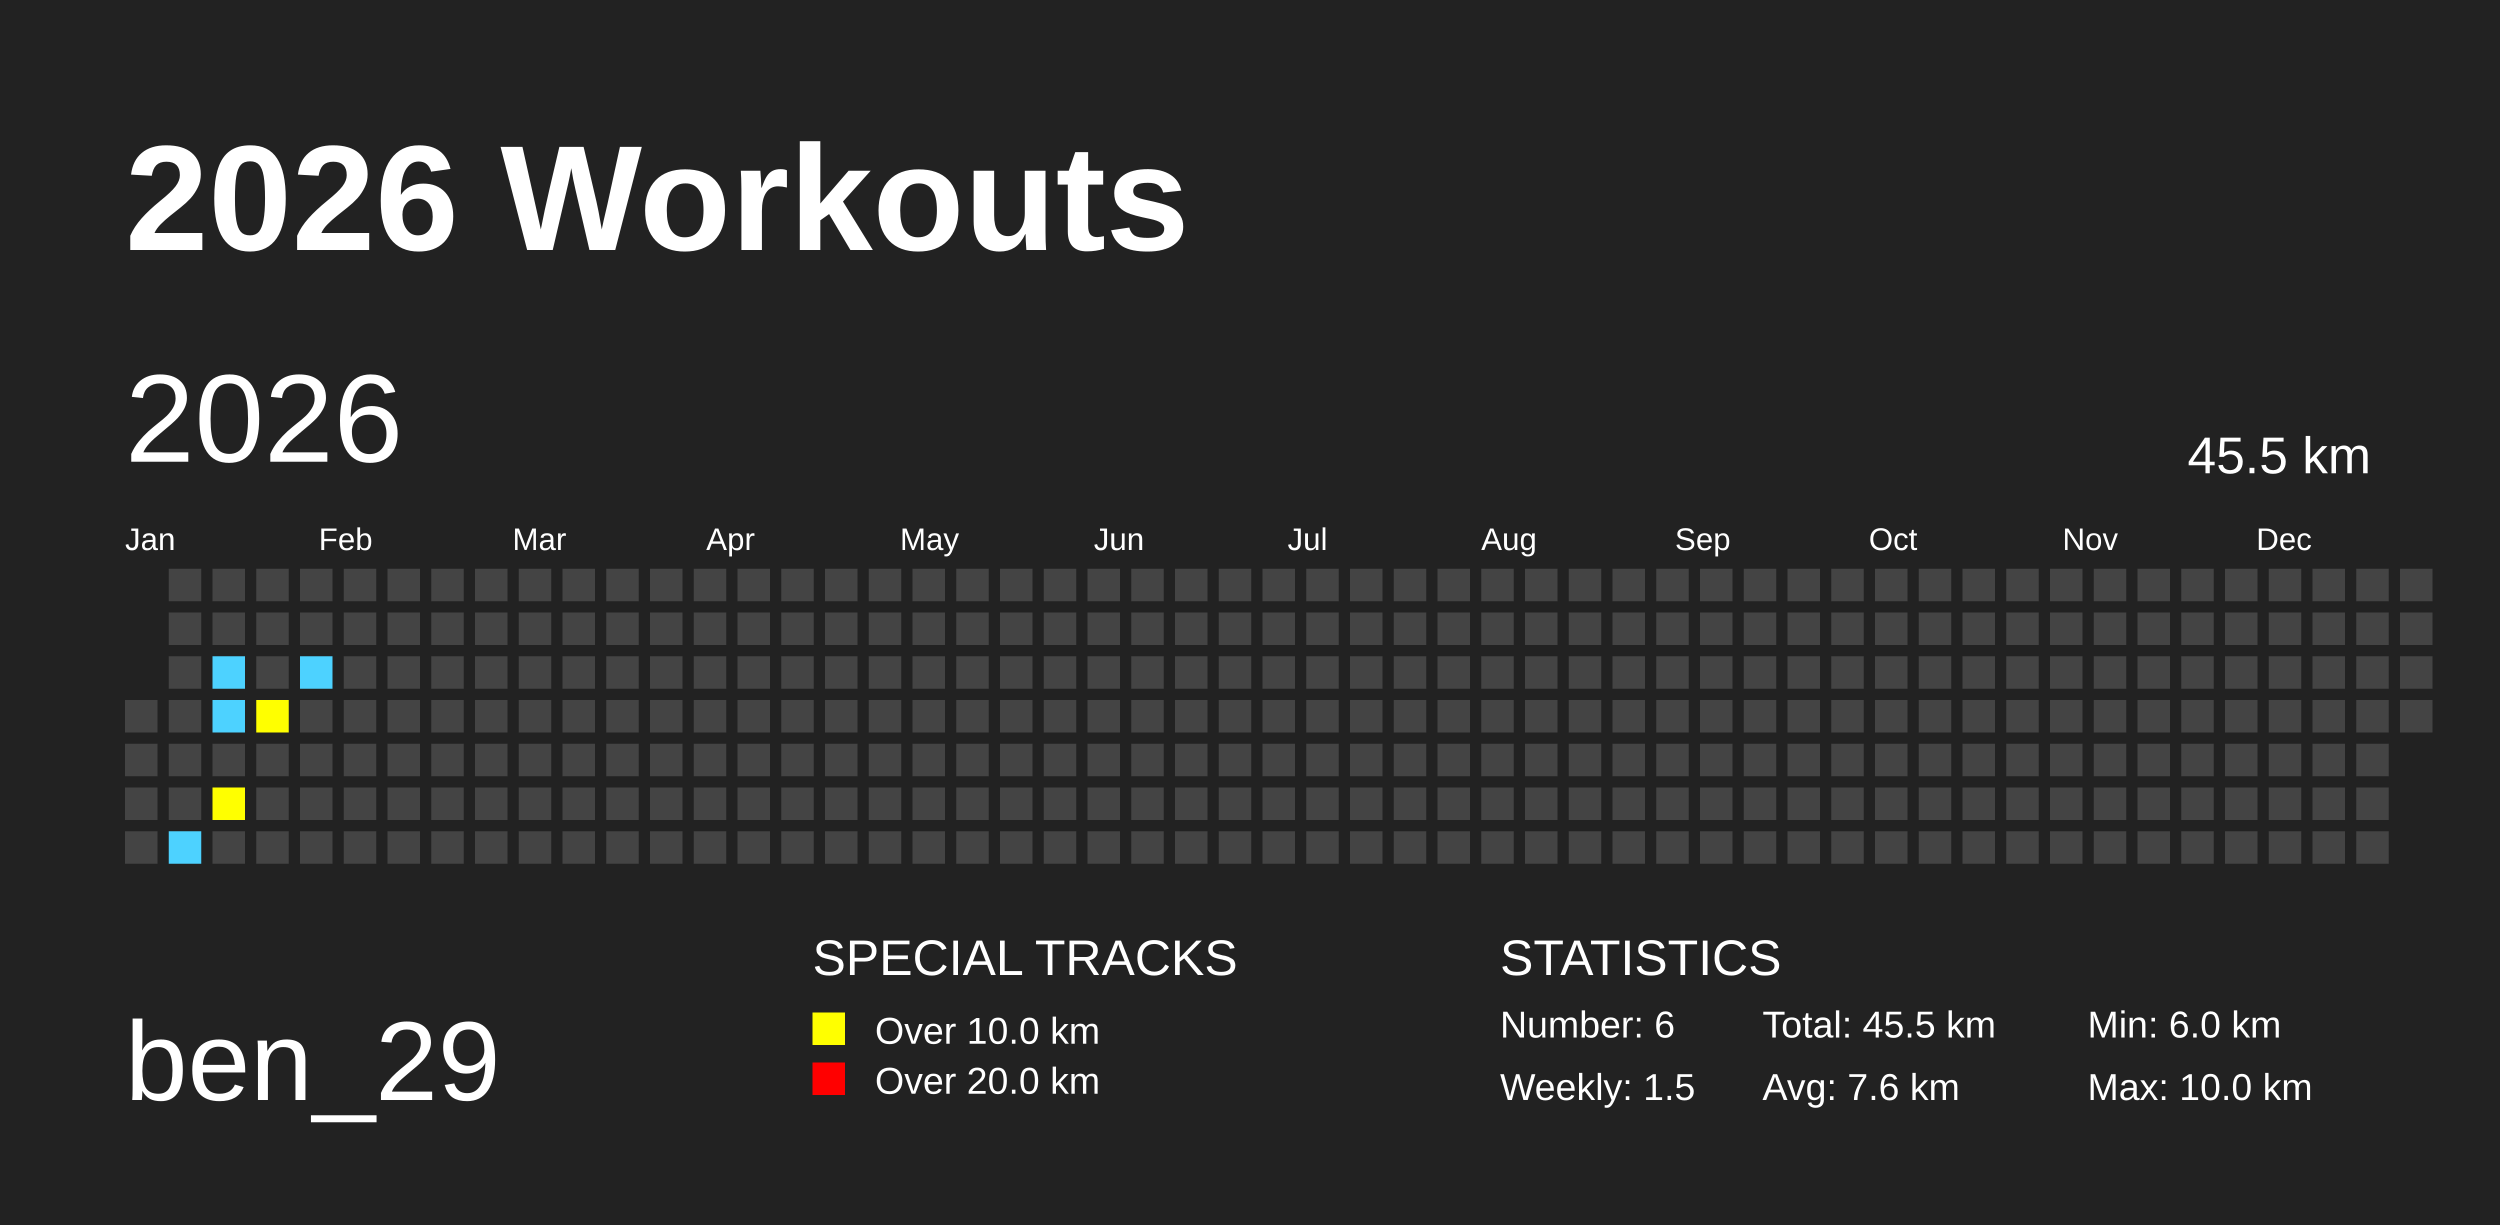
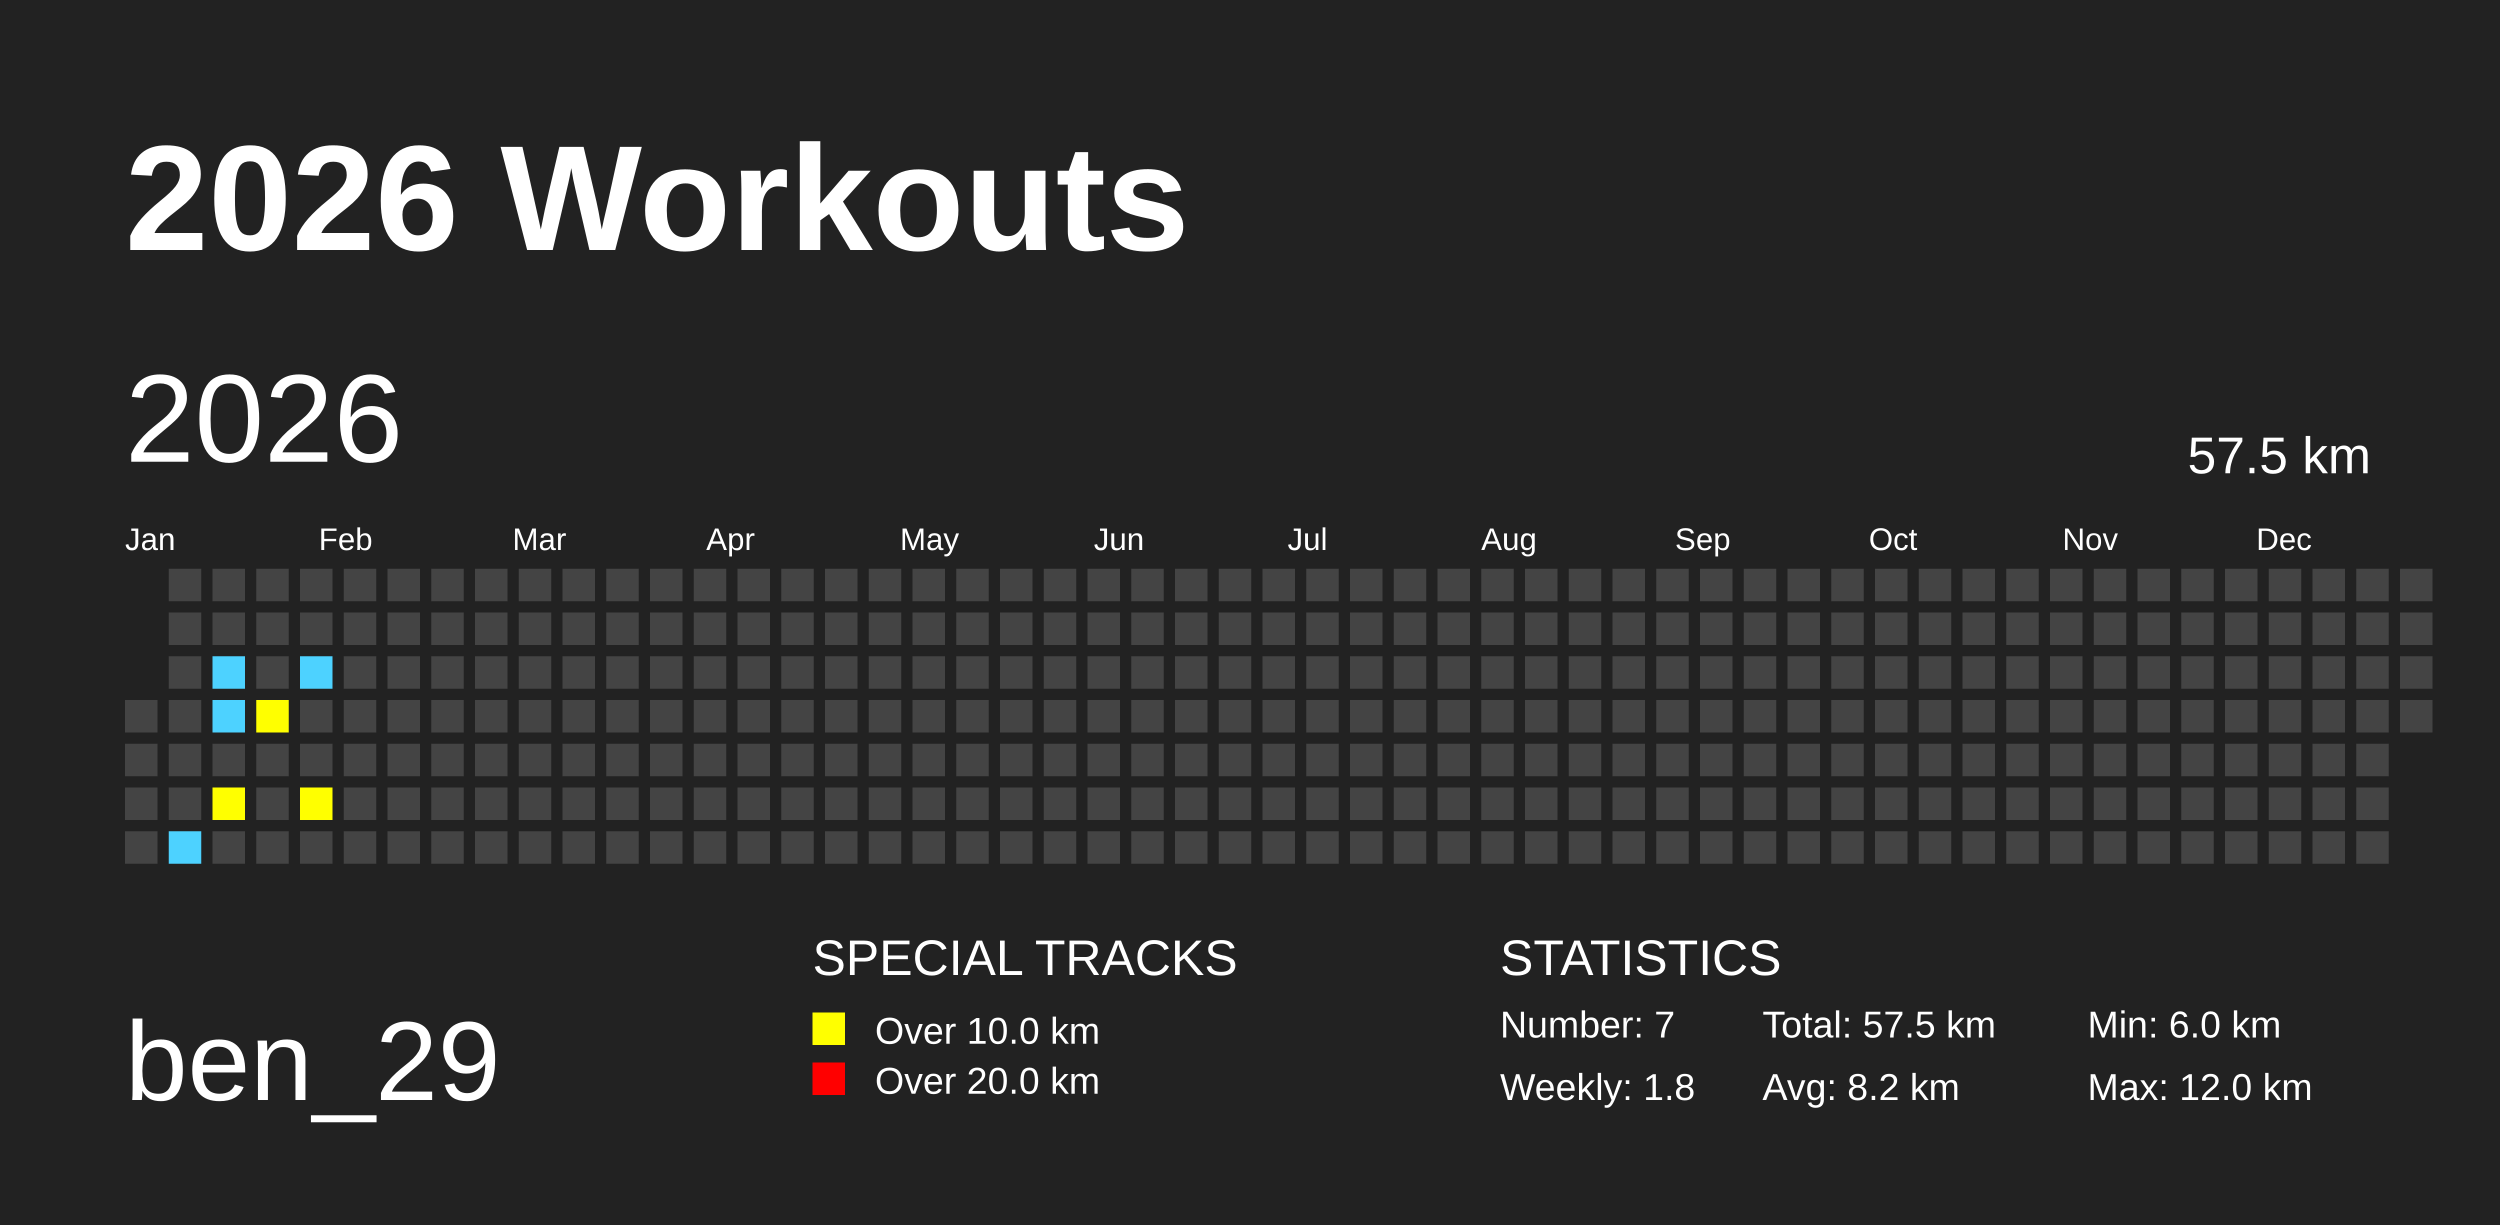
<svg xmlns="http://www.w3.org/2000/svg" baseProfile="full" height="98mm" version="1.1" viewBox="0,0,200,98" width="200mm">
  <defs />
  <rect fill="#222222" height="98" width="200" x="0" y="0" />
  <text fill="#FFFFFF" style="font-size:12px; font-family:Arial; font-weight:bold;" x="10" y="20">2026 Workouts</text>
  <text fill="#FFFFFF" style="font-size:9px; font-family:Arial" x="10" y="88">ben_29</text>
  <text fill="#FFFFFF" style="font-size:4px; font-family:Arial" x="65" y="78">SPECIAL TRACKS</text>
  <rect fill="yellow" height="2.6" width="2.6" x="65" y="81" />
  <text fill="#FFFFFF" style="font-size:3px; font-family:Arial" x="70" y="83.5">Over 10.0 km</text>
  <rect fill="red" height="2.6" width="2.6" x="65" y="85" />
  <text fill="#FFFFFF" style="font-size:3px; font-family:Arial" x="70" y="87.5">Over 20.0 km</text>
  <text fill="#FFFFFF" style="font-size:4px; font-family:Arial" x="120" y="78">STATISTICS</text>
-   <text fill="#FFFFFF" style="font-size:3px; font-family:Arial" x="120" y="83">Number: 6</text>
-   <text fill="#FFFFFF" style="font-size:3px; font-family:Arial" x="120" y="88">Weekly: 1.5</text>
-   <text fill="#FFFFFF" style="font-size:3px; font-family:Arial" x="141" y="83">Total: 45.5 km</text>
-   <text fill="#FFFFFF" style="font-size:3px; font-family:Arial" x="141" y="88">Avg: 7.6 km</text>
+   <text fill="#FFFFFF" style="font-size:3px; font-family:Arial" x="120" y="83">Number: 7</text>
+   <text fill="#FFFFFF" style="font-size:3px; font-family:Arial" x="120" y="88">Weekly: 1.8</text>
+   <text fill="#FFFFFF" style="font-size:3px; font-family:Arial" x="141" y="83">Total: 57.5 km</text>
+   <text fill="#FFFFFF" style="font-size:3px; font-family:Arial" x="141" y="88">Avg: 8.2 km</text>
  <text fill="#FFFFFF" style="font-size:3px; font-family:Arial" x="167" y="83">Min: 6.0 km</text>
-   <text fill="#FFFFFF" style="font-size:3px; font-family:Arial" x="167" y="88">Max: 10.0 km</text>
+   <text fill="#FFFFFF" style="font-size:3px; font-family:Arial" x="167" y="88">Max: 12.0 km</text>
  <text dominant-baseline="hanging" fill="#FFFFFF" style="font-size:10.0px; font-family:Arial;" x="10" y="30">2026</text>
-   <text dominant-baseline="hanging" fill="#FFFFFF" style="font-size:4.125px; font-family:Arial;" x="175" y="35">45.5 km</text>
+   <text dominant-baseline="hanging" fill="#FFFFFF" style="font-size:4.125px; font-family:Arial;" x="175" y="35">57.5 km</text>
  <text fill="#FFFFFF" style="font-size:2.5px; font-family:Arial" x="10.0" y="44">Jan</text>
  <text fill="#FFFFFF" style="font-size:2.5px; font-family:Arial" x="25.5" y="44">Feb</text>
  <text fill="#FFFFFF" style="font-size:2.5px; font-family:Arial" x="41.0" y="44">Mar</text>
  <text fill="#FFFFFF" style="font-size:2.5px; font-family:Arial" x="56.5" y="44">Apr</text>
  <text fill="#FFFFFF" style="font-size:2.5px; font-family:Arial" x="72.0" y="44">May</text>
  <text fill="#FFFFFF" style="font-size:2.5px; font-family:Arial" x="87.5" y="44">Jun</text>
  <text fill="#FFFFFF" style="font-size:2.5px; font-family:Arial" x="103.0" y="44">Jul</text>
  <text fill="#FFFFFF" style="font-size:2.5px; font-family:Arial" x="118.5" y="44">Aug</text>
  <text fill="#FFFFFF" style="font-size:2.5px; font-family:Arial" x="134.0" y="44">Sep</text>
  <text fill="#FFFFFF" style="font-size:2.5px; font-family:Arial" x="149.5" y="44">Oct</text>
  <text fill="#FFFFFF" style="font-size:2.5px; font-family:Arial" x="165.0" y="44">Nov</text>
  <text fill="#FFFFFF" style="font-size:2.5px; font-family:Arial" x="180.5" y="44">Dec</text>
  <rect fill="#444444" height="2.6" width="2.6" x="10.0" y="56.0" />
  <rect fill="#444444" height="2.6" width="2.6" x="10.0" y="59.5" />
  <rect fill="#444444" height="2.6" width="2.6" x="10.0" y="63.0" />
  <rect fill="#444444" height="2.6" width="2.6" x="10.0" y="66.5" />
  <rect fill="#444444" height="2.6" width="2.6" x="13.5" y="45.5" />
  <rect fill="#444444" height="2.6" width="2.6" x="13.5" y="49.0" />
  <rect fill="#444444" height="2.6" width="2.6" x="13.5" y="52.5" />
  <rect fill="#444444" height="2.6" width="2.6" x="13.5" y="56.0" />
  <rect fill="#444444" height="2.6" width="2.6" x="13.5" y="59.5" />
  <rect fill="#444444" height="2.6" width="2.6" x="13.5" y="63.0" />
  <rect fill="#4DD2FF" height="2.6" width="2.6" x="13.5" y="66.5" />
  <rect fill="#444444" height="2.6" width="2.6" x="17.0" y="45.5" />
  <rect fill="#444444" height="2.6" width="2.6" x="17.0" y="49.0" />
  <rect fill="#4DD2FF" height="2.6" width="2.6" x="17.0" y="52.5" />
  <rect fill="#4DD2FF" height="2.6" width="2.6" x="17.0" y="56.0" />
  <rect fill="#444444" height="2.6" width="2.6" x="17.0" y="59.5" />
  <rect fill="yellow" height="2.6" width="2.6" x="17.0" y="63.0" />
  <rect fill="#444444" height="2.6" width="2.6" x="17.0" y="66.5" />
  <rect fill="#444444" height="2.6" width="2.6" x="20.5" y="45.5" />
  <rect fill="#444444" height="2.6" width="2.6" x="20.5" y="49.0" />
  <rect fill="#444444" height="2.6" width="2.6" x="20.5" y="52.5" />
  <rect fill="yellow" height="2.6" width="2.6" x="20.5" y="56.0" />
  <rect fill="#444444" height="2.6" width="2.6" x="20.5" y="59.5" />
  <rect fill="#444444" height="2.6" width="2.6" x="20.5" y="63.0" />
  <rect fill="#444444" height="2.6" width="2.6" x="20.5" y="66.5" />
  <rect fill="#444444" height="2.6" width="2.6" x="24.0" y="45.5" />
  <rect fill="#444444" height="2.6" width="2.6" x="24.0" y="49.0" />
  <rect fill="#4DD2FF" height="2.6" width="2.6" x="24.0" y="52.5" />
  <rect fill="#444444" height="2.6" width="2.6" x="24.0" y="56.0" />
  <rect fill="#444444" height="2.6" width="2.6" x="24.0" y="59.5" />
-   <rect fill="#444444" height="2.6" width="2.6" x="24.0" y="63.0" />
+   <rect fill="yellow" height="2.6" width="2.6" x="24.0" y="63.0" />
  <rect fill="#444444" height="2.6" width="2.6" x="24.0" y="66.5" />
  <rect fill="#444444" height="2.6" width="2.6" x="27.5" y="45.5" />
  <rect fill="#444444" height="2.6" width="2.6" x="27.5" y="49.0" />
  <rect fill="#444444" height="2.6" width="2.6" x="27.5" y="52.5" />
  <rect fill="#444444" height="2.6" width="2.6" x="27.5" y="56.0" />
  <rect fill="#444444" height="2.6" width="2.6" x="27.5" y="59.5" />
  <rect fill="#444444" height="2.6" width="2.6" x="27.5" y="63.0" />
  <rect fill="#444444" height="2.6" width="2.6" x="27.5" y="66.5" />
  <rect fill="#444444" height="2.6" width="2.6" x="31.0" y="45.5" />
  <rect fill="#444444" height="2.6" width="2.6" x="31.0" y="49.0" />
  <rect fill="#444444" height="2.6" width="2.6" x="31.0" y="52.5" />
  <rect fill="#444444" height="2.6" width="2.6" x="31.0" y="56.0" />
  <rect fill="#444444" height="2.6" width="2.6" x="31.0" y="59.5" />
  <rect fill="#444444" height="2.6" width="2.6" x="31.0" y="63.0" />
  <rect fill="#444444" height="2.6" width="2.6" x="31.0" y="66.5" />
  <rect fill="#444444" height="2.6" width="2.6" x="34.5" y="45.5" />
  <rect fill="#444444" height="2.6" width="2.6" x="34.5" y="49.0" />
  <rect fill="#444444" height="2.6" width="2.6" x="34.5" y="52.5" />
  <rect fill="#444444" height="2.6" width="2.6" x="34.5" y="56.0" />
  <rect fill="#444444" height="2.6" width="2.6" x="34.5" y="59.5" />
  <rect fill="#444444" height="2.6" width="2.6" x="34.5" y="63.0" />
  <rect fill="#444444" height="2.6" width="2.6" x="34.5" y="66.5" />
  <rect fill="#444444" height="2.6" width="2.6" x="38.0" y="45.5" />
  <rect fill="#444444" height="2.6" width="2.6" x="38.0" y="49.0" />
  <rect fill="#444444" height="2.6" width="2.6" x="38.0" y="52.5" />
  <rect fill="#444444" height="2.6" width="2.6" x="38.0" y="56.0" />
  <rect fill="#444444" height="2.6" width="2.6" x="38.0" y="59.5" />
  <rect fill="#444444" height="2.6" width="2.6" x="38.0" y="63.0" />
  <rect fill="#444444" height="2.6" width="2.6" x="38.0" y="66.5" />
  <rect fill="#444444" height="2.6" width="2.6" x="41.5" y="45.5" />
  <rect fill="#444444" height="2.6" width="2.6" x="41.5" y="49.0" />
  <rect fill="#444444" height="2.6" width="2.6" x="41.5" y="52.5" />
  <rect fill="#444444" height="2.6" width="2.6" x="41.5" y="56.0" />
  <rect fill="#444444" height="2.6" width="2.6" x="41.5" y="59.5" />
  <rect fill="#444444" height="2.6" width="2.6" x="41.5" y="63.0" />
  <rect fill="#444444" height="2.6" width="2.6" x="41.5" y="66.5" />
  <rect fill="#444444" height="2.6" width="2.6" x="45.0" y="45.5" />
  <rect fill="#444444" height="2.6" width="2.6" x="45.0" y="49.0" />
  <rect fill="#444444" height="2.6" width="2.6" x="45.0" y="52.5" />
  <rect fill="#444444" height="2.6" width="2.6" x="45.0" y="56.0" />
  <rect fill="#444444" height="2.6" width="2.6" x="45.0" y="59.5" />
  <rect fill="#444444" height="2.6" width="2.6" x="45.0" y="63.0" />
  <rect fill="#444444" height="2.6" width="2.6" x="45.0" y="66.5" />
  <rect fill="#444444" height="2.6" width="2.6" x="48.5" y="45.5" />
  <rect fill="#444444" height="2.6" width="2.6" x="48.5" y="49.0" />
  <rect fill="#444444" height="2.6" width="2.6" x="48.5" y="52.5" />
  <rect fill="#444444" height="2.6" width="2.6" x="48.5" y="56.0" />
  <rect fill="#444444" height="2.6" width="2.6" x="48.5" y="59.5" />
  <rect fill="#444444" height="2.6" width="2.6" x="48.5" y="63.0" />
  <rect fill="#444444" height="2.6" width="2.6" x="48.5" y="66.5" />
  <rect fill="#444444" height="2.6" width="2.6" x="52.0" y="45.5" />
  <rect fill="#444444" height="2.6" width="2.6" x="52.0" y="49.0" />
  <rect fill="#444444" height="2.6" width="2.6" x="52.0" y="52.5" />
  <rect fill="#444444" height="2.6" width="2.6" x="52.0" y="56.0" />
  <rect fill="#444444" height="2.6" width="2.6" x="52.0" y="59.5" />
  <rect fill="#444444" height="2.6" width="2.6" x="52.0" y="63.0" />
  <rect fill="#444444" height="2.6" width="2.6" x="52.0" y="66.5" />
  <rect fill="#444444" height="2.6" width="2.6" x="55.5" y="45.5" />
  <rect fill="#444444" height="2.6" width="2.6" x="55.5" y="49.0" />
  <rect fill="#444444" height="2.6" width="2.6" x="55.5" y="52.5" />
  <rect fill="#444444" height="2.6" width="2.6" x="55.5" y="56.0" />
  <rect fill="#444444" height="2.6" width="2.6" x="55.5" y="59.5" />
  <rect fill="#444444" height="2.6" width="2.6" x="55.5" y="63.0" />
  <rect fill="#444444" height="2.6" width="2.6" x="55.5" y="66.5" />
  <rect fill="#444444" height="2.6" width="2.6" x="59.0" y="45.5" />
  <rect fill="#444444" height="2.6" width="2.6" x="59.0" y="49.0" />
  <rect fill="#444444" height="2.6" width="2.6" x="59.0" y="52.5" />
  <rect fill="#444444" height="2.6" width="2.6" x="59.0" y="56.0" />
  <rect fill="#444444" height="2.6" width="2.6" x="59.0" y="59.5" />
  <rect fill="#444444" height="2.6" width="2.6" x="59.0" y="63.0" />
  <rect fill="#444444" height="2.6" width="2.6" x="59.0" y="66.5" />
  <rect fill="#444444" height="2.6" width="2.6" x="62.5" y="45.5" />
  <rect fill="#444444" height="2.6" width="2.6" x="62.5" y="49.0" />
  <rect fill="#444444" height="2.6" width="2.6" x="62.5" y="52.5" />
  <rect fill="#444444" height="2.6" width="2.6" x="62.5" y="56.0" />
  <rect fill="#444444" height="2.6" width="2.6" x="62.5" y="59.5" />
  <rect fill="#444444" height="2.6" width="2.6" x="62.5" y="63.0" />
  <rect fill="#444444" height="2.6" width="2.6" x="62.5" y="66.5" />
  <rect fill="#444444" height="2.6" width="2.6" x="66.0" y="45.5" />
  <rect fill="#444444" height="2.6" width="2.6" x="66.0" y="49.0" />
  <rect fill="#444444" height="2.6" width="2.6" x="66.0" y="52.5" />
  <rect fill="#444444" height="2.6" width="2.6" x="66.0" y="56.0" />
  <rect fill="#444444" height="2.6" width="2.6" x="66.0" y="59.5" />
  <rect fill="#444444" height="2.6" width="2.6" x="66.0" y="63.0" />
  <rect fill="#444444" height="2.6" width="2.6" x="66.0" y="66.5" />
  <rect fill="#444444" height="2.6" width="2.6" x="69.5" y="45.5" />
  <rect fill="#444444" height="2.6" width="2.6" x="69.5" y="49.0" />
  <rect fill="#444444" height="2.6" width="2.6" x="69.5" y="52.5" />
  <rect fill="#444444" height="2.6" width="2.6" x="69.5" y="56.0" />
  <rect fill="#444444" height="2.6" width="2.6" x="69.5" y="59.5" />
  <rect fill="#444444" height="2.6" width="2.6" x="69.5" y="63.0" />
  <rect fill="#444444" height="2.6" width="2.6" x="69.5" y="66.5" />
  <rect fill="#444444" height="2.6" width="2.6" x="73.0" y="45.5" />
  <rect fill="#444444" height="2.6" width="2.6" x="73.0" y="49.0" />
  <rect fill="#444444" height="2.6" width="2.6" x="73.0" y="52.5" />
  <rect fill="#444444" height="2.6" width="2.6" x="73.0" y="56.0" />
  <rect fill="#444444" height="2.6" width="2.6" x="73.0" y="59.5" />
  <rect fill="#444444" height="2.6" width="2.6" x="73.0" y="63.0" />
  <rect fill="#444444" height="2.6" width="2.6" x="73.0" y="66.5" />
  <rect fill="#444444" height="2.6" width="2.6" x="76.5" y="45.5" />
  <rect fill="#444444" height="2.6" width="2.6" x="76.5" y="49.0" />
  <rect fill="#444444" height="2.6" width="2.6" x="76.5" y="52.5" />
  <rect fill="#444444" height="2.6" width="2.6" x="76.5" y="56.0" />
  <rect fill="#444444" height="2.6" width="2.6" x="76.5" y="59.5" />
  <rect fill="#444444" height="2.6" width="2.6" x="76.5" y="63.0" />
  <rect fill="#444444" height="2.6" width="2.6" x="76.5" y="66.5" />
  <rect fill="#444444" height="2.6" width="2.6" x="80.0" y="45.5" />
  <rect fill="#444444" height="2.6" width="2.6" x="80.0" y="49.0" />
  <rect fill="#444444" height="2.6" width="2.6" x="80.0" y="52.5" />
  <rect fill="#444444" height="2.6" width="2.6" x="80.0" y="56.0" />
  <rect fill="#444444" height="2.6" width="2.6" x="80.0" y="59.5" />
  <rect fill="#444444" height="2.6" width="2.6" x="80.0" y="63.0" />
  <rect fill="#444444" height="2.6" width="2.6" x="80.0" y="66.5" />
  <rect fill="#444444" height="2.6" width="2.6" x="83.5" y="45.5" />
  <rect fill="#444444" height="2.6" width="2.6" x="83.5" y="49.0" />
  <rect fill="#444444" height="2.6" width="2.6" x="83.5" y="52.5" />
  <rect fill="#444444" height="2.6" width="2.6" x="83.5" y="56.0" />
  <rect fill="#444444" height="2.6" width="2.6" x="83.5" y="59.5" />
  <rect fill="#444444" height="2.6" width="2.6" x="83.5" y="63.0" />
  <rect fill="#444444" height="2.6" width="2.6" x="83.5" y="66.5" />
  <rect fill="#444444" height="2.6" width="2.6" x="87.0" y="45.5" />
  <rect fill="#444444" height="2.6" width="2.6" x="87.0" y="49.0" />
  <rect fill="#444444" height="2.6" width="2.6" x="87.0" y="52.5" />
  <rect fill="#444444" height="2.6" width="2.6" x="87.0" y="56.0" />
  <rect fill="#444444" height="2.6" width="2.6" x="87.0" y="59.5" />
  <rect fill="#444444" height="2.6" width="2.6" x="87.0" y="63.0" />
  <rect fill="#444444" height="2.6" width="2.6" x="87.0" y="66.5" />
  <rect fill="#444444" height="2.6" width="2.6" x="90.5" y="45.5" />
  <rect fill="#444444" height="2.6" width="2.6" x="90.5" y="49.0" />
  <rect fill="#444444" height="2.6" width="2.6" x="90.5" y="52.5" />
  <rect fill="#444444" height="2.6" width="2.6" x="90.5" y="56.0" />
  <rect fill="#444444" height="2.6" width="2.6" x="90.5" y="59.5" />
  <rect fill="#444444" height="2.6" width="2.6" x="90.5" y="63.0" />
  <rect fill="#444444" height="2.6" width="2.6" x="90.5" y="66.5" />
  <rect fill="#444444" height="2.6" width="2.6" x="94.0" y="45.5" />
  <rect fill="#444444" height="2.6" width="2.6" x="94.0" y="49.0" />
  <rect fill="#444444" height="2.6" width="2.6" x="94.0" y="52.5" />
  <rect fill="#444444" height="2.6" width="2.6" x="94.0" y="56.0" />
  <rect fill="#444444" height="2.6" width="2.6" x="94.0" y="59.5" />
  <rect fill="#444444" height="2.6" width="2.6" x="94.0" y="63.0" />
  <rect fill="#444444" height="2.6" width="2.6" x="94.0" y="66.5" />
  <rect fill="#444444" height="2.6" width="2.6" x="97.5" y="45.5" />
  <rect fill="#444444" height="2.6" width="2.6" x="97.5" y="49.0" />
  <rect fill="#444444" height="2.6" width="2.6" x="97.5" y="52.5" />
  <rect fill="#444444" height="2.6" width="2.6" x="97.5" y="56.0" />
  <rect fill="#444444" height="2.6" width="2.6" x="97.5" y="59.5" />
  <rect fill="#444444" height="2.6" width="2.6" x="97.5" y="63.0" />
  <rect fill="#444444" height="2.6" width="2.6" x="97.5" y="66.5" />
  <rect fill="#444444" height="2.6" width="2.6" x="101.0" y="45.5" />
  <rect fill="#444444" height="2.6" width="2.6" x="101.0" y="49.0" />
  <rect fill="#444444" height="2.6" width="2.6" x="101.0" y="52.5" />
  <rect fill="#444444" height="2.6" width="2.6" x="101.0" y="56.0" />
  <rect fill="#444444" height="2.6" width="2.6" x="101.0" y="59.5" />
  <rect fill="#444444" height="2.6" width="2.6" x="101.0" y="63.0" />
  <rect fill="#444444" height="2.6" width="2.6" x="101.0" y="66.5" />
  <rect fill="#444444" height="2.6" width="2.6" x="104.5" y="45.5" />
  <rect fill="#444444" height="2.6" width="2.6" x="104.5" y="49.0" />
  <rect fill="#444444" height="2.6" width="2.6" x="104.5" y="52.5" />
  <rect fill="#444444" height="2.6" width="2.6" x="104.5" y="56.0" />
  <rect fill="#444444" height="2.6" width="2.6" x="104.5" y="59.5" />
  <rect fill="#444444" height="2.6" width="2.6" x="104.5" y="63.0" />
  <rect fill="#444444" height="2.6" width="2.6" x="104.5" y="66.5" />
  <rect fill="#444444" height="2.6" width="2.6" x="108.0" y="45.5" />
  <rect fill="#444444" height="2.6" width="2.6" x="108.0" y="49.0" />
  <rect fill="#444444" height="2.6" width="2.6" x="108.0" y="52.5" />
  <rect fill="#444444" height="2.6" width="2.6" x="108.0" y="56.0" />
  <rect fill="#444444" height="2.6" width="2.6" x="108.0" y="59.5" />
  <rect fill="#444444" height="2.6" width="2.6" x="108.0" y="63.0" />
  <rect fill="#444444" height="2.6" width="2.6" x="108.0" y="66.5" />
  <rect fill="#444444" height="2.6" width="2.6" x="111.5" y="45.5" />
  <rect fill="#444444" height="2.6" width="2.6" x="111.5" y="49.0" />
  <rect fill="#444444" height="2.6" width="2.6" x="111.5" y="52.5" />
  <rect fill="#444444" height="2.6" width="2.6" x="111.5" y="56.0" />
  <rect fill="#444444" height="2.6" width="2.6" x="111.5" y="59.5" />
  <rect fill="#444444" height="2.6" width="2.6" x="111.5" y="63.0" />
  <rect fill="#444444" height="2.6" width="2.6" x="111.5" y="66.5" />
  <rect fill="#444444" height="2.6" width="2.6" x="115.0" y="45.5" />
  <rect fill="#444444" height="2.6" width="2.6" x="115.0" y="49.0" />
  <rect fill="#444444" height="2.6" width="2.6" x="115.0" y="52.5" />
  <rect fill="#444444" height="2.6" width="2.6" x="115.0" y="56.0" />
  <rect fill="#444444" height="2.6" width="2.6" x="115.0" y="59.5" />
  <rect fill="#444444" height="2.6" width="2.6" x="115.0" y="63.0" />
  <rect fill="#444444" height="2.6" width="2.6" x="115.0" y="66.5" />
  <rect fill="#444444" height="2.6" width="2.6" x="118.5" y="45.5" />
  <rect fill="#444444" height="2.6" width="2.6" x="118.5" y="49.0" />
  <rect fill="#444444" height="2.6" width="2.6" x="118.5" y="52.5" />
  <rect fill="#444444" height="2.6" width="2.6" x="118.5" y="56.0" />
  <rect fill="#444444" height="2.6" width="2.6" x="118.5" y="59.5" />
  <rect fill="#444444" height="2.6" width="2.6" x="118.5" y="63.0" />
  <rect fill="#444444" height="2.6" width="2.6" x="118.5" y="66.5" />
  <rect fill="#444444" height="2.6" width="2.6" x="122.0" y="45.5" />
  <rect fill="#444444" height="2.6" width="2.6" x="122.0" y="49.0" />
  <rect fill="#444444" height="2.6" width="2.6" x="122.0" y="52.5" />
  <rect fill="#444444" height="2.6" width="2.6" x="122.0" y="56.0" />
  <rect fill="#444444" height="2.6" width="2.6" x="122.0" y="59.5" />
  <rect fill="#444444" height="2.6" width="2.6" x="122.0" y="63.0" />
  <rect fill="#444444" height="2.6" width="2.6" x="122.0" y="66.5" />
  <rect fill="#444444" height="2.6" width="2.6" x="125.5" y="45.5" />
  <rect fill="#444444" height="2.6" width="2.6" x="125.5" y="49.0" />
  <rect fill="#444444" height="2.6" width="2.6" x="125.5" y="52.5" />
  <rect fill="#444444" height="2.6" width="2.6" x="125.5" y="56.0" />
  <rect fill="#444444" height="2.6" width="2.6" x="125.5" y="59.5" />
  <rect fill="#444444" height="2.6" width="2.6" x="125.5" y="63.0" />
  <rect fill="#444444" height="2.6" width="2.6" x="125.5" y="66.5" />
  <rect fill="#444444" height="2.6" width="2.6" x="129.0" y="45.5" />
  <rect fill="#444444" height="2.6" width="2.6" x="129.0" y="49.0" />
  <rect fill="#444444" height="2.6" width="2.6" x="129.0" y="52.5" />
  <rect fill="#444444" height="2.6" width="2.6" x="129.0" y="56.0" />
  <rect fill="#444444" height="2.6" width="2.6" x="129.0" y="59.5" />
  <rect fill="#444444" height="2.6" width="2.6" x="129.0" y="63.0" />
  <rect fill="#444444" height="2.6" width="2.6" x="129.0" y="66.5" />
  <rect fill="#444444" height="2.6" width="2.6" x="132.5" y="45.5" />
  <rect fill="#444444" height="2.6" width="2.6" x="132.5" y="49.0" />
  <rect fill="#444444" height="2.6" width="2.6" x="132.5" y="52.5" />
  <rect fill="#444444" height="2.6" width="2.6" x="132.5" y="56.0" />
  <rect fill="#444444" height="2.6" width="2.6" x="132.5" y="59.5" />
  <rect fill="#444444" height="2.6" width="2.6" x="132.5" y="63.0" />
  <rect fill="#444444" height="2.6" width="2.6" x="132.5" y="66.5" />
  <rect fill="#444444" height="2.6" width="2.6" x="136.0" y="45.5" />
  <rect fill="#444444" height="2.6" width="2.6" x="136.0" y="49.0" />
  <rect fill="#444444" height="2.6" width="2.6" x="136.0" y="52.5" />
  <rect fill="#444444" height="2.6" width="2.6" x="136.0" y="56.0" />
  <rect fill="#444444" height="2.6" width="2.6" x="136.0" y="59.5" />
  <rect fill="#444444" height="2.6" width="2.6" x="136.0" y="63.0" />
  <rect fill="#444444" height="2.6" width="2.6" x="136.0" y="66.5" />
  <rect fill="#444444" height="2.6" width="2.6" x="139.5" y="45.5" />
  <rect fill="#444444" height="2.6" width="2.6" x="139.5" y="49.0" />
  <rect fill="#444444" height="2.6" width="2.6" x="139.5" y="52.5" />
  <rect fill="#444444" height="2.6" width="2.6" x="139.5" y="56.0" />
  <rect fill="#444444" height="2.6" width="2.6" x="139.5" y="59.5" />
  <rect fill="#444444" height="2.6" width="2.6" x="139.5" y="63.0" />
  <rect fill="#444444" height="2.6" width="2.6" x="139.5" y="66.5" />
  <rect fill="#444444" height="2.6" width="2.6" x="143.0" y="45.5" />
  <rect fill="#444444" height="2.6" width="2.6" x="143.0" y="49.0" />
  <rect fill="#444444" height="2.6" width="2.6" x="143.0" y="52.5" />
  <rect fill="#444444" height="2.6" width="2.6" x="143.0" y="56.0" />
  <rect fill="#444444" height="2.6" width="2.6" x="143.0" y="59.5" />
  <rect fill="#444444" height="2.6" width="2.6" x="143.0" y="63.0" />
  <rect fill="#444444" height="2.6" width="2.6" x="143.0" y="66.5" />
  <rect fill="#444444" height="2.6" width="2.6" x="146.5" y="45.5" />
  <rect fill="#444444" height="2.6" width="2.6" x="146.5" y="49.0" />
  <rect fill="#444444" height="2.6" width="2.6" x="146.5" y="52.5" />
  <rect fill="#444444" height="2.6" width="2.6" x="146.5" y="56.0" />
  <rect fill="#444444" height="2.6" width="2.6" x="146.5" y="59.5" />
  <rect fill="#444444" height="2.6" width="2.6" x="146.5" y="63.0" />
  <rect fill="#444444" height="2.6" width="2.6" x="146.5" y="66.5" />
  <rect fill="#444444" height="2.6" width="2.6" x="150.0" y="45.5" />
  <rect fill="#444444" height="2.6" width="2.6" x="150.0" y="49.0" />
  <rect fill="#444444" height="2.6" width="2.6" x="150.0" y="52.5" />
  <rect fill="#444444" height="2.6" width="2.6" x="150.0" y="56.0" />
  <rect fill="#444444" height="2.6" width="2.6" x="150.0" y="59.5" />
  <rect fill="#444444" height="2.6" width="2.6" x="150.0" y="63.0" />
  <rect fill="#444444" height="2.6" width="2.6" x="150.0" y="66.5" />
  <rect fill="#444444" height="2.6" width="2.6" x="153.5" y="45.5" />
  <rect fill="#444444" height="2.6" width="2.6" x="153.5" y="49.0" />
  <rect fill="#444444" height="2.6" width="2.6" x="153.5" y="52.5" />
  <rect fill="#444444" height="2.6" width="2.6" x="153.5" y="56.0" />
  <rect fill="#444444" height="2.6" width="2.6" x="153.5" y="59.5" />
  <rect fill="#444444" height="2.6" width="2.6" x="153.5" y="63.0" />
  <rect fill="#444444" height="2.6" width="2.6" x="153.5" y="66.5" />
  <rect fill="#444444" height="2.6" width="2.6" x="157.0" y="45.5" />
  <rect fill="#444444" height="2.6" width="2.6" x="157.0" y="49.0" />
  <rect fill="#444444" height="2.6" width="2.6" x="157.0" y="52.5" />
  <rect fill="#444444" height="2.6" width="2.6" x="157.0" y="56.0" />
  <rect fill="#444444" height="2.6" width="2.6" x="157.0" y="59.5" />
  <rect fill="#444444" height="2.6" width="2.6" x="157.0" y="63.0" />
  <rect fill="#444444" height="2.6" width="2.6" x="157.0" y="66.5" />
  <rect fill="#444444" height="2.6" width="2.6" x="160.5" y="45.5" />
  <rect fill="#444444" height="2.6" width="2.6" x="160.5" y="49.0" />
  <rect fill="#444444" height="2.6" width="2.6" x="160.5" y="52.5" />
  <rect fill="#444444" height="2.6" width="2.6" x="160.5" y="56.0" />
  <rect fill="#444444" height="2.6" width="2.6" x="160.5" y="59.5" />
  <rect fill="#444444" height="2.6" width="2.6" x="160.5" y="63.0" />
  <rect fill="#444444" height="2.6" width="2.6" x="160.5" y="66.5" />
  <rect fill="#444444" height="2.6" width="2.6" x="164.0" y="45.5" />
  <rect fill="#444444" height="2.6" width="2.6" x="164.0" y="49.0" />
  <rect fill="#444444" height="2.6" width="2.6" x="164.0" y="52.5" />
  <rect fill="#444444" height="2.6" width="2.6" x="164.0" y="56.0" />
  <rect fill="#444444" height="2.6" width="2.6" x="164.0" y="59.5" />
  <rect fill="#444444" height="2.6" width="2.6" x="164.0" y="63.0" />
  <rect fill="#444444" height="2.6" width="2.6" x="164.0" y="66.5" />
  <rect fill="#444444" height="2.6" width="2.6" x="167.5" y="45.5" />
  <rect fill="#444444" height="2.6" width="2.6" x="167.5" y="49.0" />
  <rect fill="#444444" height="2.6" width="2.6" x="167.5" y="52.5" />
  <rect fill="#444444" height="2.6" width="2.6" x="167.5" y="56.0" />
  <rect fill="#444444" height="2.6" width="2.6" x="167.5" y="59.5" />
  <rect fill="#444444" height="2.6" width="2.6" x="167.5" y="63.0" />
  <rect fill="#444444" height="2.6" width="2.6" x="167.5" y="66.5" />
  <rect fill="#444444" height="2.6" width="2.6" x="171.0" y="45.5" />
  <rect fill="#444444" height="2.6" width="2.6" x="171.0" y="49.0" />
  <rect fill="#444444" height="2.6" width="2.6" x="171.0" y="52.5" />
  <rect fill="#444444" height="2.6" width="2.6" x="171.0" y="56.0" />
  <rect fill="#444444" height="2.6" width="2.6" x="171.0" y="59.5" />
  <rect fill="#444444" height="2.6" width="2.6" x="171.0" y="63.0" />
  <rect fill="#444444" height="2.6" width="2.6" x="171.0" y="66.5" />
  <rect fill="#444444" height="2.6" width="2.6" x="174.5" y="45.5" />
  <rect fill="#444444" height="2.6" width="2.6" x="174.5" y="49.0" />
  <rect fill="#444444" height="2.6" width="2.6" x="174.5" y="52.5" />
  <rect fill="#444444" height="2.6" width="2.6" x="174.5" y="56.0" />
  <rect fill="#444444" height="2.6" width="2.6" x="174.5" y="59.5" />
  <rect fill="#444444" height="2.6" width="2.6" x="174.5" y="63.0" />
  <rect fill="#444444" height="2.6" width="2.6" x="174.5" y="66.5" />
  <rect fill="#444444" height="2.6" width="2.6" x="178.0" y="45.5" />
  <rect fill="#444444" height="2.6" width="2.6" x="178.0" y="49.0" />
  <rect fill="#444444" height="2.6" width="2.6" x="178.0" y="52.5" />
  <rect fill="#444444" height="2.6" width="2.6" x="178.0" y="56.0" />
  <rect fill="#444444" height="2.6" width="2.6" x="178.0" y="59.5" />
  <rect fill="#444444" height="2.6" width="2.6" x="178.0" y="63.0" />
  <rect fill="#444444" height="2.6" width="2.6" x="178.0" y="66.5" />
  <rect fill="#444444" height="2.6" width="2.6" x="181.5" y="45.5" />
  <rect fill="#444444" height="2.6" width="2.6" x="181.5" y="49.0" />
  <rect fill="#444444" height="2.6" width="2.6" x="181.5" y="52.5" />
  <rect fill="#444444" height="2.6" width="2.6" x="181.5" y="56.0" />
  <rect fill="#444444" height="2.6" width="2.6" x="181.5" y="59.5" />
  <rect fill="#444444" height="2.6" width="2.6" x="181.5" y="63.0" />
  <rect fill="#444444" height="2.6" width="2.6" x="181.5" y="66.5" />
  <rect fill="#444444" height="2.6" width="2.6" x="185.0" y="45.5" />
  <rect fill="#444444" height="2.6" width="2.6" x="185.0" y="49.0" />
  <rect fill="#444444" height="2.6" width="2.6" x="185.0" y="52.5" />
  <rect fill="#444444" height="2.6" width="2.6" x="185.0" y="56.0" />
  <rect fill="#444444" height="2.6" width="2.6" x="185.0" y="59.5" />
  <rect fill="#444444" height="2.6" width="2.6" x="185.0" y="63.0" />
  <rect fill="#444444" height="2.6" width="2.6" x="185.0" y="66.5" />
  <rect fill="#444444" height="2.6" width="2.6" x="188.5" y="45.5" />
  <rect fill="#444444" height="2.6" width="2.6" x="188.5" y="49.0" />
  <rect fill="#444444" height="2.6" width="2.6" x="188.5" y="52.5" />
  <rect fill="#444444" height="2.6" width="2.6" x="188.5" y="56.0" />
  <rect fill="#444444" height="2.6" width="2.6" x="188.5" y="59.5" />
  <rect fill="#444444" height="2.6" width="2.6" x="188.5" y="63.0" />
  <rect fill="#444444" height="2.6" width="2.6" x="188.5" y="66.5" />
  <rect fill="#444444" height="2.6" width="2.6" x="192.0" y="45.5" />
  <rect fill="#444444" height="2.6" width="2.6" x="192.0" y="49.0" />
  <rect fill="#444444" height="2.6" width="2.6" x="192.0" y="52.5" />
  <rect fill="#444444" height="2.6" width="2.6" x="192.0" y="56.0" />
</svg>
